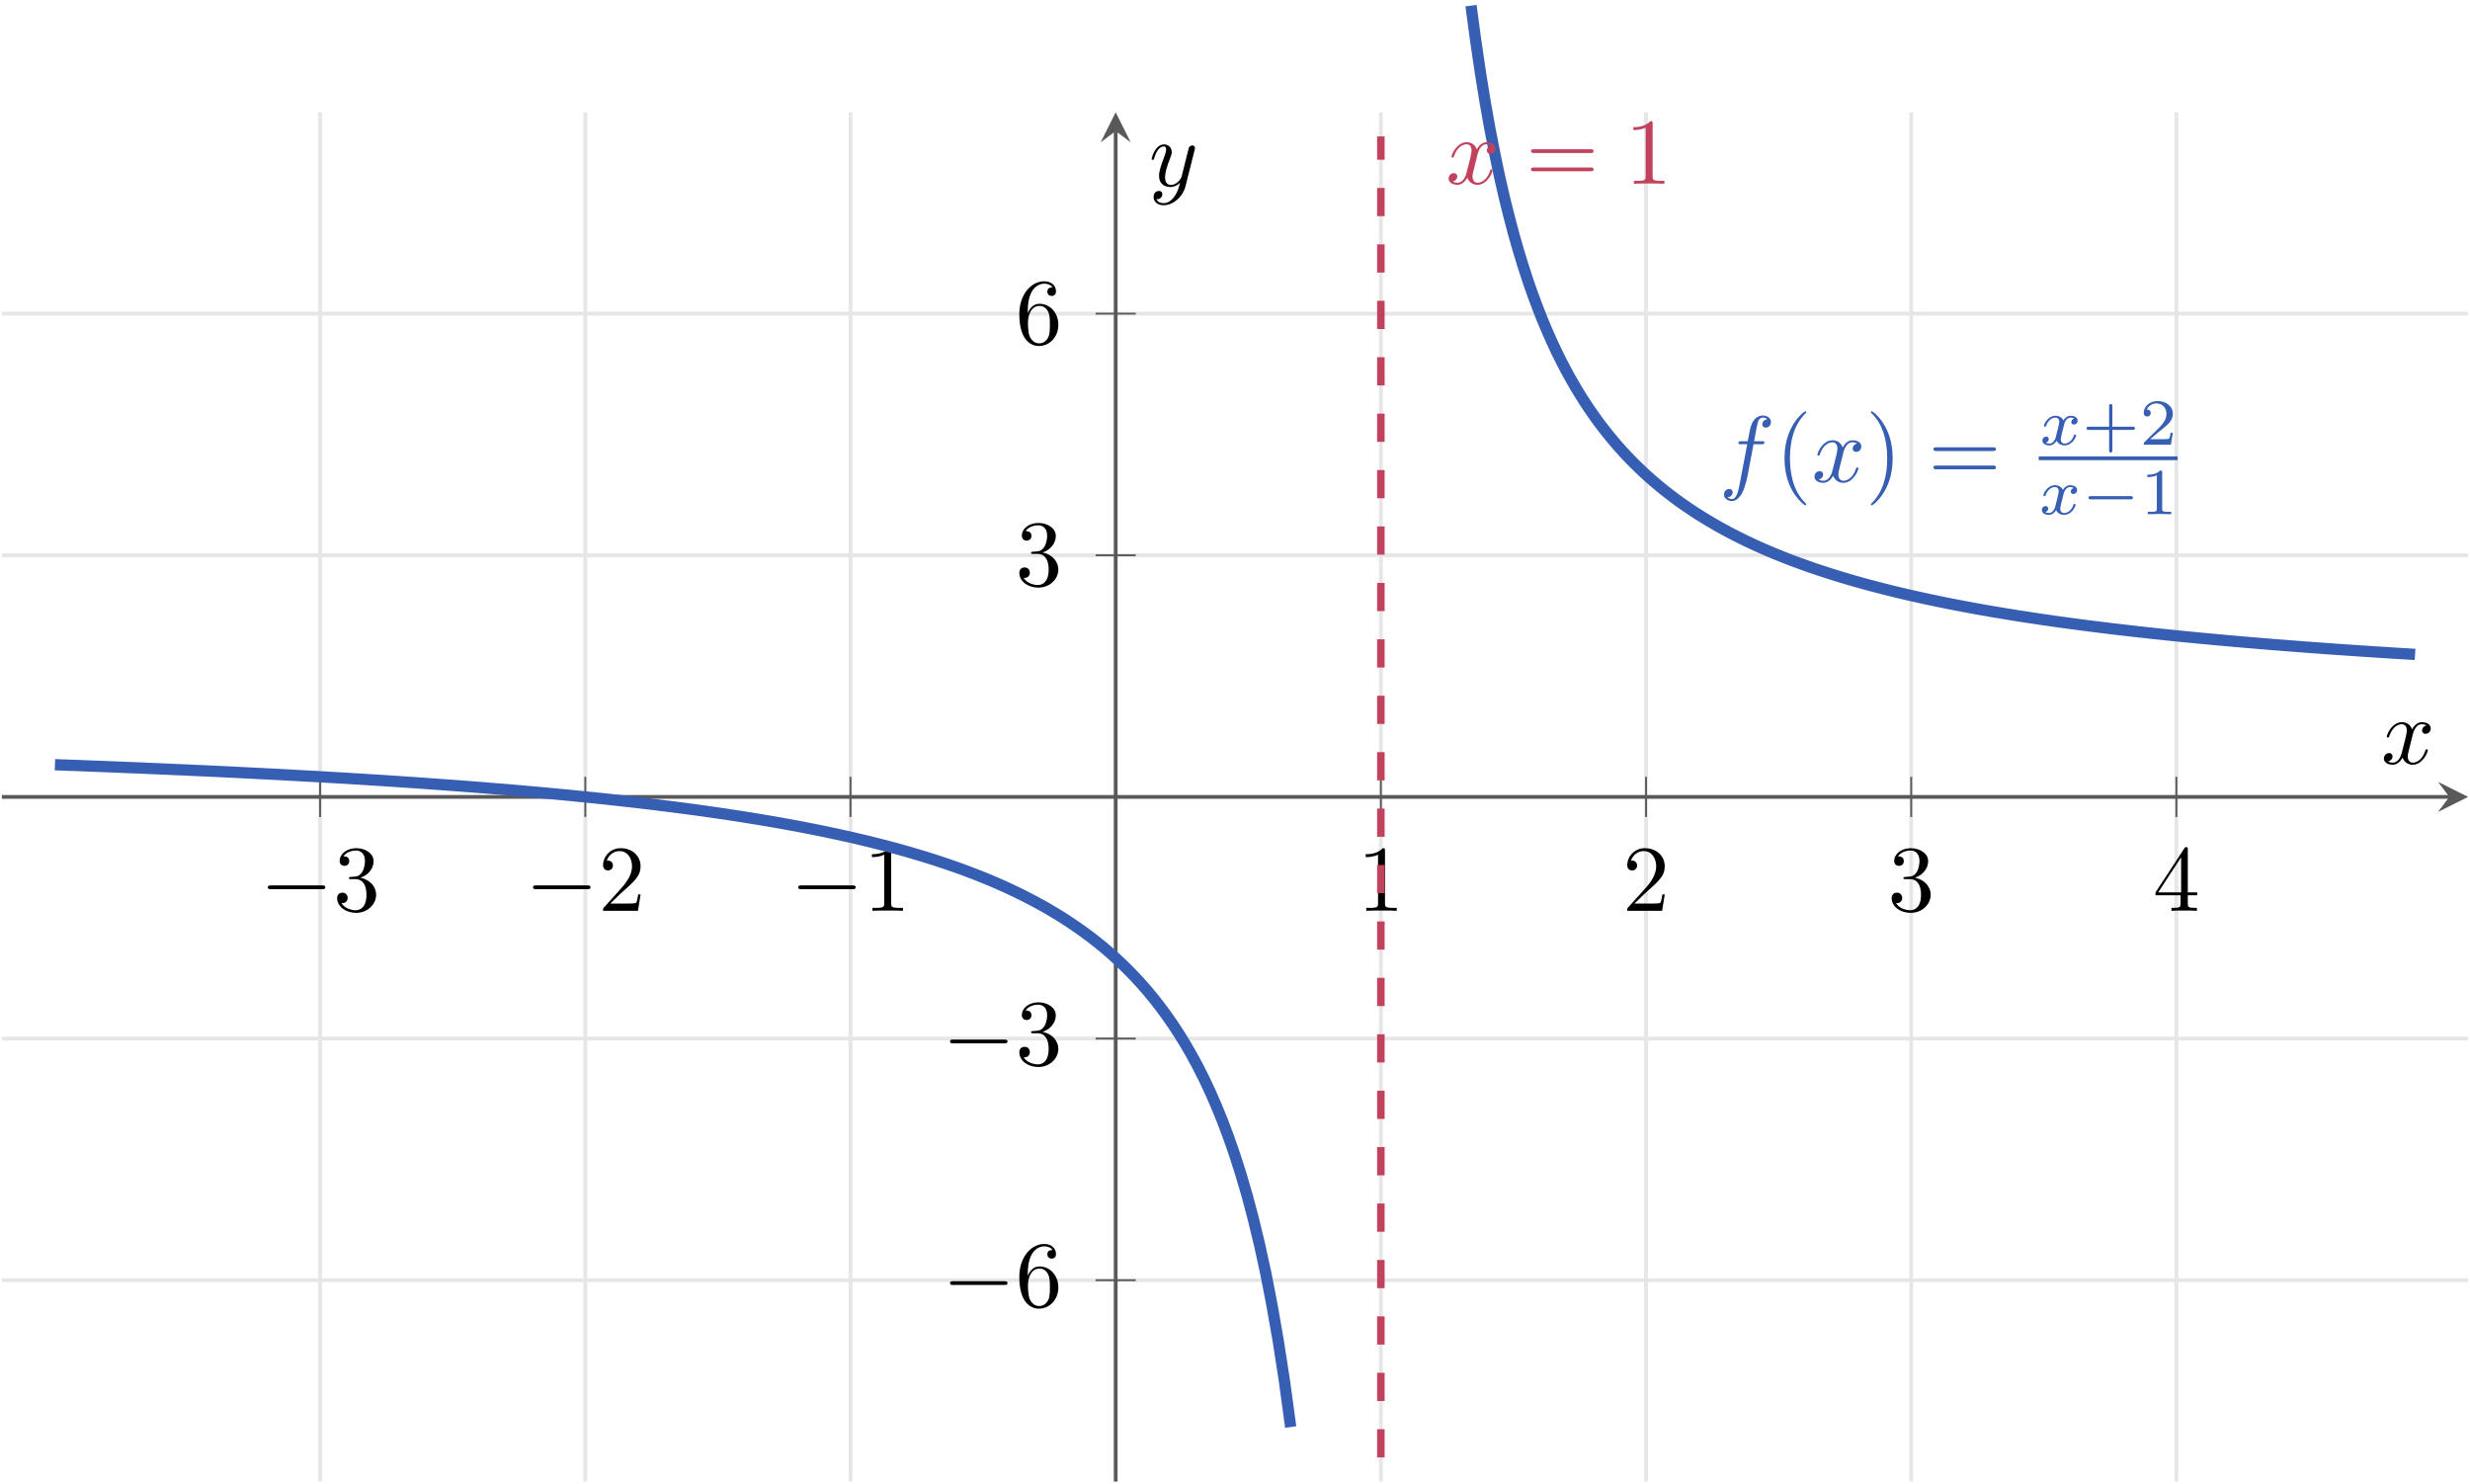
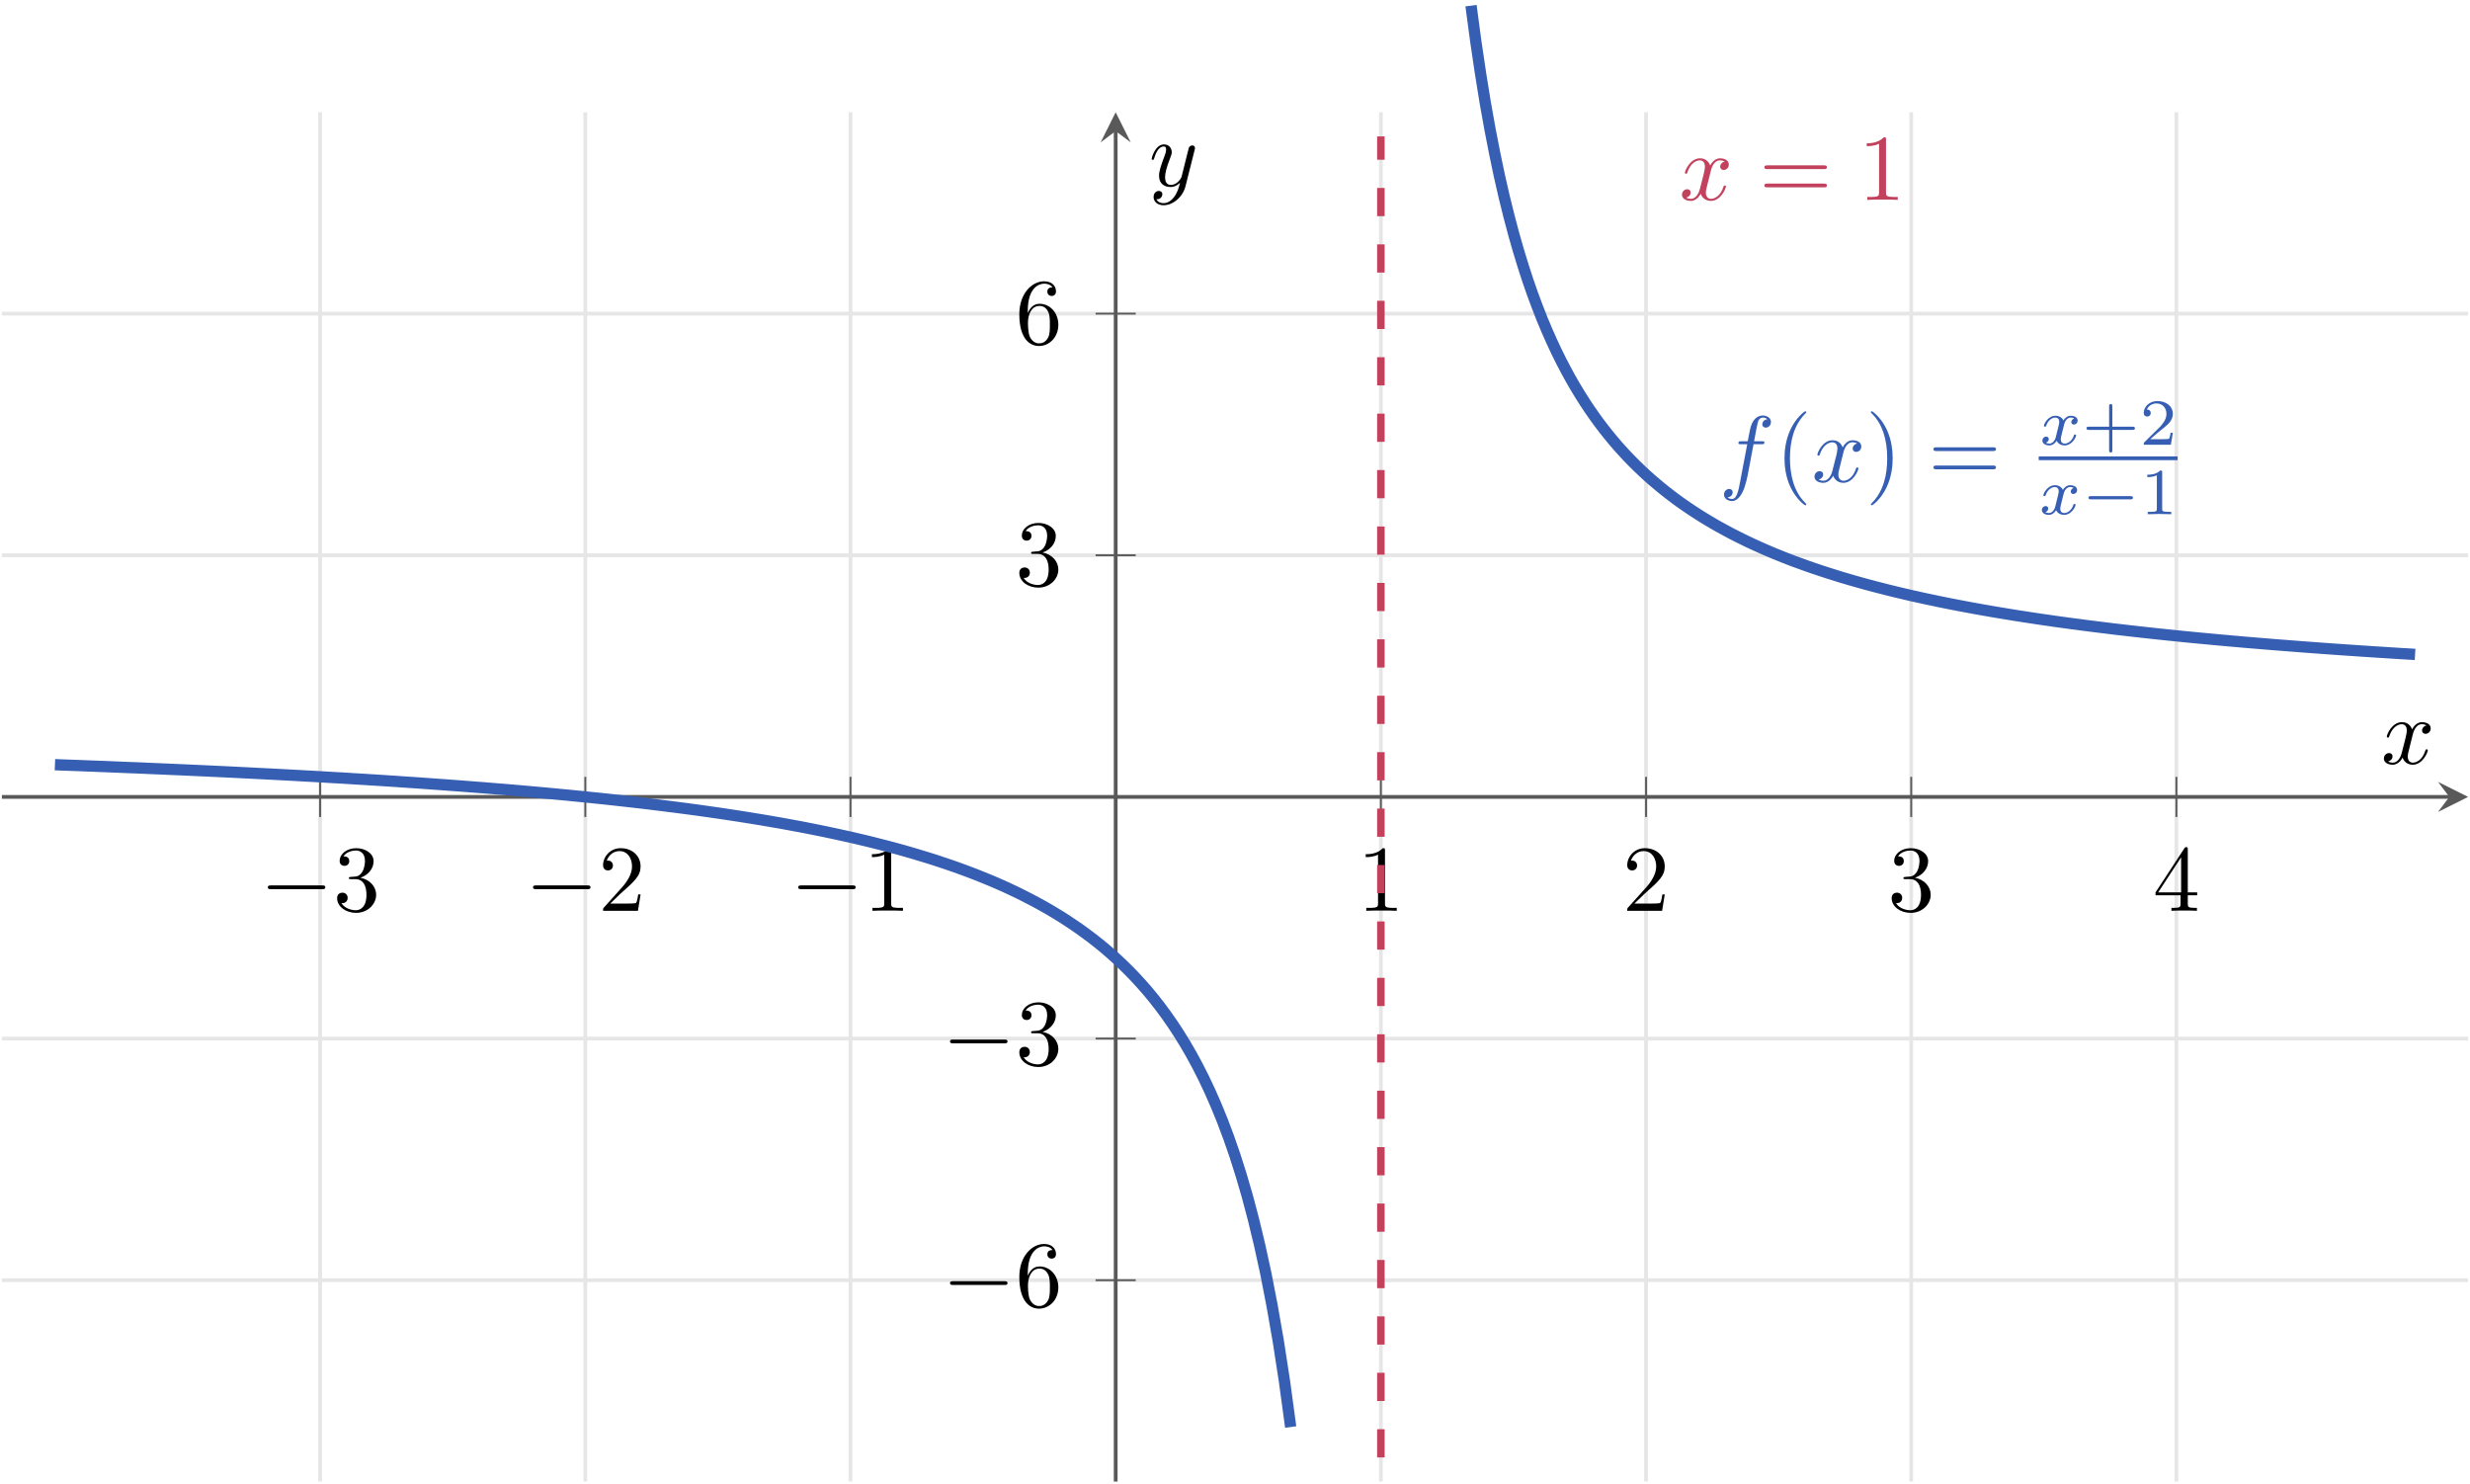
<svg xmlns="http://www.w3.org/2000/svg" xmlns:xlink="http://www.w3.org/1999/xlink" version="1.1" width="261.707pt" height="157.176pt" viewBox="-67.02 -67.02 261.707 157.176">
  <defs>
    <path id="g0-0" d="M6.565-2.291C6.735-2.291 6.914-2.291 6.914-2.491S6.735-2.69 6.565-2.69H1.176C1.006-2.69 .827-2.69 .827-2.491S1.006-2.291 1.176-2.291H6.565Z" />
    <path id="g1-0" d="M5.189-1.576C5.3-1.576 5.467-1.576 5.467-1.743C5.467-1.918 5.307-1.918 5.189-1.918H1.032C.921-1.918 .753-1.918 .753-1.75C.753-1.576 .914-1.576 1.032-1.576H5.189Z" />
    <path id="g2-102" d="M3.656-3.985H4.513C4.712-3.985 4.812-3.985 4.812-4.184C4.812-4.294 4.712-4.294 4.543-4.294H3.716L3.925-5.43C3.965-5.639 4.105-6.346 4.164-6.466C4.254-6.655 4.423-6.804 4.633-6.804C4.672-6.804 4.932-6.804 5.121-6.625C4.682-6.585 4.583-6.237 4.583-6.087C4.583-5.858 4.762-5.738 4.951-5.738C5.21-5.738 5.499-5.958 5.499-6.336C5.499-6.795 5.041-7.024 4.633-7.024C4.294-7.024 3.666-6.844 3.367-5.858C3.308-5.649 3.278-5.549 3.039-4.294H2.351C2.162-4.294 2.052-4.294 2.052-4.105C2.052-3.985 2.142-3.985 2.331-3.985H2.989L2.242-.05C2.062 .917 1.893 1.823 1.375 1.823C1.335 1.823 1.086 1.823 .897 1.644C1.355 1.614 1.445 1.255 1.445 1.106C1.445 .877 1.265 .757 1.076 .757C.817 .757 .528 .976 .528 1.355C.528 1.803 .966 2.042 1.375 2.042C1.923 2.042 2.321 1.455 2.501 1.076C2.819 .448 3.049-.757 3.059-.827L3.656-3.985Z" />
    <path id="g2-120" d="M3.328-3.009C3.387-3.268 3.616-4.184 4.314-4.184C4.364-4.184 4.603-4.184 4.812-4.055C4.533-4.005 4.334-3.756 4.334-3.517C4.334-3.357 4.443-3.168 4.712-3.168C4.932-3.168 5.25-3.347 5.25-3.746C5.25-4.264 4.663-4.403 4.324-4.403C3.746-4.403 3.397-3.875 3.278-3.646C3.029-4.304 2.491-4.403 2.202-4.403C1.166-4.403 .598-3.118 .598-2.869C.598-2.77 .697-2.77 .717-2.77C.797-2.77 .827-2.79 .847-2.879C1.186-3.935 1.843-4.184 2.182-4.184C2.371-4.184 2.72-4.095 2.72-3.517C2.72-3.208 2.55-2.54 2.182-1.146C2.022-.528 1.674-.11 1.235-.11C1.176-.11 .946-.11 .737-.239C.986-.289 1.205-.498 1.205-.777C1.205-1.046 .986-1.126 .837-1.126C.538-1.126 .289-.867 .289-.548C.289-.09 .787 .11 1.225 .11C1.883 .11 2.242-.588 2.271-.648C2.391-.279 2.75 .11 3.347 .11C4.374 .11 4.941-1.176 4.941-1.425C4.941-1.524 4.852-1.524 4.822-1.524C4.732-1.524 4.712-1.484 4.692-1.415C4.364-.349 3.686-.11 3.367-.11C2.979-.11 2.819-.428 2.819-.767C2.819-.986 2.879-1.205 2.989-1.644L3.328-3.009Z" />
    <path id="g2-121" d="M4.842-3.796C4.882-3.935 4.882-3.955 4.882-4.025C4.882-4.204 4.742-4.294 4.593-4.294C4.493-4.294 4.334-4.234 4.244-4.085C4.224-4.035 4.144-3.726 4.105-3.547C4.035-3.288 3.965-3.019 3.905-2.75L3.457-.956C3.417-.807 2.989-.11 2.331-.11C1.823-.11 1.714-.548 1.714-.917C1.714-1.375 1.883-1.993 2.222-2.869C2.381-3.278 2.421-3.387 2.421-3.587C2.421-4.035 2.102-4.403 1.604-4.403C.658-4.403 .289-2.959 .289-2.869C.289-2.77 .389-2.77 .408-2.77C.508-2.77 .518-2.79 .568-2.949C.837-3.885 1.235-4.184 1.574-4.184C1.654-4.184 1.823-4.184 1.823-3.866C1.823-3.616 1.724-3.357 1.654-3.168C1.255-2.112 1.076-1.544 1.076-1.076C1.076-.189 1.704 .11 2.291 .11C2.68 .11 3.019-.06 3.298-.339C3.168 .179 3.049 .667 2.65 1.196C2.391 1.534 2.012 1.823 1.554 1.823C1.415 1.823 .966 1.793 .797 1.405C.956 1.405 1.086 1.405 1.225 1.285C1.325 1.196 1.425 1.066 1.425 .877C1.425 .568 1.156 .528 1.056 .528C.827 .528 .498 .687 .498 1.176C.498 1.674 .936 2.042 1.554 2.042C2.58 2.042 3.606 1.136 3.885 .01L4.842-3.796Z" />
    <path id="g3-120" d="M1.736-.739C1.667-.502 1.437-.126 1.081-.126C1.06-.126 .851-.126 .704-.223C.99-.314 1.011-.565 1.011-.607C1.011-.76 .893-.865 .732-.865C.537-.865 .335-.697 .335-.439C.335-.091 .725 .07 1.067 .07C1.388 .07 1.674-.133 1.848-.425C2.015-.056 2.399 .07 2.678 .07C3.48 .07 3.905-.802 3.905-.997C3.905-1.088 3.815-1.088 3.794-1.088C3.696-1.088 3.689-1.053 3.661-.969C3.515-.488 3.096-.126 2.706-.126C2.427-.126 2.28-.314 2.28-.579C2.28-.76 2.448-1.395 2.643-2.169C2.783-2.706 3.096-2.88 3.327-2.88C3.34-2.88 3.557-2.88 3.703-2.783C3.48-2.72 3.396-2.525 3.396-2.399C3.396-2.246 3.515-2.141 3.675-2.141S4.066-2.273 4.066-2.566C4.066-2.957 3.619-3.075 3.34-3.075C2.992-3.075 2.713-2.845 2.559-2.58C2.434-2.866 2.113-3.075 1.723-3.075C.941-3.075 .495-2.218 .495-2.008C.495-1.918 .593-1.918 .614-1.918C.704-1.918 .711-1.946 .746-2.036C.921-2.58 1.36-2.88 1.702-2.88C1.932-2.88 2.12-2.755 2.12-2.42C2.12-2.28 2.036-1.932 1.974-1.695L1.736-.739Z" />
    <path id="g4-40" d="M3.298 2.391C3.298 2.361 3.298 2.341 3.128 2.172C1.883 .917 1.564-.966 1.564-2.491C1.564-4.224 1.943-5.958 3.168-7.203C3.298-7.323 3.298-7.342 3.298-7.372C3.298-7.442 3.258-7.472 3.198-7.472C3.098-7.472 2.202-6.795 1.614-5.529C1.106-4.433 .986-3.328 .986-2.491C.986-1.714 1.096-.508 1.644 .618C2.242 1.843 3.098 2.491 3.198 2.491C3.258 2.491 3.298 2.461 3.298 2.391Z" />
    <path id="g4-41" d="M2.879-2.491C2.879-3.268 2.77-4.473 2.222-5.599C1.624-6.824 .767-7.472 .667-7.472C.608-7.472 .568-7.432 .568-7.372C.568-7.342 .568-7.323 .757-7.143C1.733-6.157 2.301-4.573 2.301-2.491C2.301-.787 1.933 .966 .697 2.222C.568 2.341 .568 2.361 .568 2.391C.568 2.451 .608 2.491 .667 2.491C.767 2.491 1.664 1.813 2.252 .548C2.76-.548 2.879-1.654 2.879-2.491Z" />
    <path id="g4-49" d="M2.929-6.376C2.929-6.615 2.929-6.635 2.7-6.635C2.082-5.998 1.205-5.998 .887-5.998V-5.689C1.086-5.689 1.674-5.689 2.192-5.948V-.787C2.192-.428 2.162-.309 1.265-.309H.946V0C1.295-.03 2.162-.03 2.56-.03S3.826-.03 4.174 0V-.309H3.856C2.959-.309 2.929-.418 2.929-.787V-6.376Z" />
    <path id="g4-50" d="M1.265-.767L2.321-1.793C3.875-3.168 4.473-3.706 4.473-4.702C4.473-5.838 3.577-6.635 2.361-6.635C1.235-6.635 .498-5.719 .498-4.832C.498-4.274 .996-4.274 1.026-4.274C1.196-4.274 1.544-4.394 1.544-4.802C1.544-5.061 1.365-5.32 1.016-5.32C.936-5.32 .917-5.32 .887-5.31C1.116-5.958 1.654-6.326 2.232-6.326C3.138-6.326 3.567-5.519 3.567-4.702C3.567-3.905 3.068-3.118 2.521-2.501L.608-.369C.498-.259 .498-.239 .498 0H4.194L4.473-1.733H4.224C4.174-1.435 4.105-.996 4.005-.847C3.935-.767 3.278-.767 3.059-.767H1.265Z" />
    <path id="g4-51" d="M2.889-3.507C3.706-3.776 4.284-4.473 4.284-5.26C4.284-6.077 3.407-6.635 2.451-6.635C1.445-6.635 .687-6.037 .687-5.28C.687-4.951 .907-4.762 1.196-4.762C1.504-4.762 1.704-4.981 1.704-5.27C1.704-5.768 1.235-5.768 1.086-5.768C1.395-6.257 2.052-6.386 2.411-6.386C2.819-6.386 3.367-6.167 3.367-5.27C3.367-5.151 3.347-4.573 3.088-4.134C2.79-3.656 2.451-3.626 2.202-3.616C2.122-3.606 1.883-3.587 1.813-3.587C1.733-3.577 1.664-3.567 1.664-3.467C1.664-3.357 1.733-3.357 1.903-3.357H2.341C3.158-3.357 3.527-2.68 3.527-1.704C3.527-.349 2.839-.06 2.401-.06C1.973-.06 1.225-.229 .877-.817C1.225-.767 1.534-.986 1.534-1.365C1.534-1.724 1.265-1.923 .976-1.923C.737-1.923 .418-1.783 .418-1.345C.418-.438 1.345 .219 2.431 .219C3.646 .219 4.553-.687 4.553-1.704C4.553-2.521 3.925-3.298 2.889-3.507Z" />
    <path id="g4-52" d="M2.929-1.644V-.777C2.929-.418 2.909-.309 2.172-.309H1.963V0C2.371-.03 2.889-.03 3.308-.03S4.254-.03 4.663 0V-.309H4.453C3.716-.309 3.696-.418 3.696-.777V-1.644H4.692V-1.953H3.696V-6.486C3.696-6.685 3.696-6.745 3.537-6.745C3.447-6.745 3.417-6.745 3.337-6.625L.279-1.953V-1.644H2.929ZM2.989-1.953H.558L2.989-5.669V-1.953Z" />
    <path id="g4-54" d="M1.315-3.268V-3.507C1.315-6.027 2.55-6.386 3.059-6.386C3.298-6.386 3.716-6.326 3.935-5.988C3.786-5.988 3.387-5.988 3.387-5.539C3.387-5.23 3.626-5.081 3.846-5.081C4.005-5.081 4.304-5.171 4.304-5.559C4.304-6.157 3.866-6.635 3.039-6.635C1.763-6.635 .418-5.35 .418-3.148C.418-.488 1.574 .219 2.501 .219C3.606 .219 4.553-.717 4.553-2.032C4.553-3.298 3.666-4.254 2.56-4.254C1.883-4.254 1.514-3.746 1.315-3.268ZM2.501-.06C1.873-.06 1.574-.658 1.514-.807C1.335-1.275 1.335-2.072 1.335-2.252C1.335-3.029 1.654-4.025 2.55-4.025C2.71-4.025 3.168-4.025 3.477-3.407C3.656-3.039 3.656-2.531 3.656-2.042C3.656-1.564 3.656-1.066 3.487-.707C3.188-.11 2.73-.06 2.501-.06Z" />
    <path id="g4-61" d="M6.844-3.258C6.994-3.258 7.183-3.258 7.183-3.457S6.994-3.656 6.854-3.656H.887C.747-3.656 .558-3.656 .558-3.457S.747-3.258 .897-3.258H6.844ZM6.854-1.325C6.994-1.325 7.183-1.325 7.183-1.524S6.994-1.724 6.844-1.724H.897C.747-1.724 .558-1.724 .558-1.524S.747-1.325 .887-1.325H6.854Z" />
    <path id="g5-43" d="M3.229-1.576H5.363C5.454-1.576 5.621-1.576 5.621-1.743C5.621-1.918 5.461-1.918 5.363-1.918H3.229V-4.059C3.229-4.149 3.229-4.317 3.062-4.317C2.887-4.317 2.887-4.156 2.887-4.059V-1.918H.746C.656-1.918 .488-1.918 .488-1.75C.488-1.576 .649-1.576 .746-1.576H2.887V.565C2.887 .656 2.887 .823 3.055 .823C3.229 .823 3.229 .663 3.229 .565V-1.576Z" />
    <path id="g5-49" d="M2.336-4.435C2.336-4.624 2.322-4.631 2.127-4.631C1.681-4.191 1.046-4.184 .76-4.184V-3.933C.928-3.933 1.388-3.933 1.771-4.129V-.572C1.771-.342 1.771-.251 1.074-.251H.809V0C.934-.007 1.792-.028 2.05-.028C2.267-.028 3.145-.007 3.299 0V-.251H3.034C2.336-.251 2.336-.342 2.336-.572V-4.435Z" />
    <path id="g5-50" d="M3.522-1.269H3.285C3.264-1.116 3.194-.704 3.103-.635C3.048-.593 2.511-.593 2.413-.593H1.13C1.862-1.241 2.106-1.437 2.525-1.764C3.041-2.176 3.522-2.608 3.522-3.271C3.522-4.115 2.783-4.631 1.89-4.631C1.025-4.631 .439-4.024 .439-3.382C.439-3.027 .739-2.992 .809-2.992C.976-2.992 1.179-3.11 1.179-3.361C1.179-3.487 1.13-3.731 .767-3.731C.983-4.226 1.458-4.38 1.785-4.38C2.483-4.38 2.845-3.836 2.845-3.271C2.845-2.664 2.413-2.183 2.19-1.932L.509-.272C.439-.209 .439-.195 .439 0H3.313L3.522-1.269Z" />
  </defs>
  <g id="page1">
    <path d="M-33.102 89.957V-55.125M-5.004 89.957V-55.125M23.094 89.957V-55.125M79.29 89.957V-55.125M107.386 89.957V-55.125M135.481 89.957V-55.125M163.578 89.957V-55.125" stroke="#e6e6e6" fill="none" stroke-width=".399" stroke-miterlimit="10" />
    <path d="M-66.82 68.621H194.488M-66.82 43.02H194.488M-66.82-8.188H194.488M-66.82-33.789H194.488" stroke="#e6e6e6" fill="none" stroke-width=".399" stroke-miterlimit="10" />
    <path d="M-33.102 19.543V15.289M-5.004 19.543V15.289M23.094 19.543V15.289M79.29 19.543V15.289M107.386 19.543V15.289M135.481 19.543V15.289M163.578 19.543V15.289" stroke="#595959" fill="none" stroke-width=".199" stroke-miterlimit="10" />
    <path d="M49.062 68.621H53.316M49.062 43.02H53.316M49.062-8.188H53.316M49.062-33.789H53.316" stroke="#595959" fill="none" stroke-width=".199" stroke-miterlimit="10" />
    <path d="M-66.82 17.414H192.496" stroke="#595959" fill="none" stroke-width=".399" stroke-miterlimit="10" />
    <path d="M194.488 17.414L191.3 15.82L192.496 17.414L191.3 19.008" fill="#595959" />
    <path d="M51.191 89.957V-53.133" stroke="#595959" fill="none" stroke-width=".399" stroke-miterlimit="10" />
    <path d="M51.191-55.125L49.598-51.937L51.191-53.133L52.785-51.937" fill="#595959" />
    <g transform="matrix(1 0 0 1 27.1527 -60.276)">
      <use x="-66.62" y="89.758" xlink:href="#g0-0" />
      <use x="-58.871" y="89.758" xlink:href="#g4-51" />
    </g>
    <g transform="matrix(1 0 0 1 55.2501 -60.276)">
      <use x="-66.62" y="89.758" xlink:href="#g0-0" />
      <use x="-58.871" y="89.758" xlink:href="#g4-50" />
    </g>
    <g transform="matrix(1 0 0 1 83.3476 -60.276)">
      <use x="-66.62" y="89.758" xlink:href="#g0-0" />
      <use x="-58.871" y="89.758" xlink:href="#g4-49" />
    </g>
    <g transform="matrix(1 0 0 1 143.4168 -60.276)">
      <use x="-66.62" y="89.758" xlink:href="#g4-49" />
    </g>
    <g transform="matrix(1 0 0 1 171.5142 -60.276)">
      <use x="-66.62" y="89.758" xlink:href="#g4-50" />
    </g>
    <g transform="matrix(1 0 0 1 199.6122 -60.276)">
      <use x="-66.62" y="89.758" xlink:href="#g4-51" />
    </g>
    <g transform="matrix(1 0 0 1 227.7092 -60.276)">
      <use x="-66.62" y="89.758" xlink:href="#g4-52" />
    </g>
    <g transform="matrix(1 0 0 1 99.4343 -18.3414)">
      <use x="-66.62" y="89.758" xlink:href="#g0-0" />
      <use x="-58.871" y="89.758" xlink:href="#g4-54" />
    </g>
    <g transform="matrix(1 0 0 1 99.4343 -43.9442)">
      <use x="-66.62" y="89.758" xlink:href="#g0-0" />
      <use x="-58.871" y="89.758" xlink:href="#g4-51" />
    </g>
    <g transform="matrix(1 0 0 1 107.183 -94.73481)">
      <use x="-66.62" y="89.758" xlink:href="#g4-51" />
    </g>
    <g transform="matrix(1 0 0 1 107.183 -120.3376)">
      <use x="-66.62" y="89.758" xlink:href="#g4-54" />
    </g>
    <path d="M79.29 87.398V-52.566" stroke="#c2415d" fill="none" stroke-width=".797" stroke-miterlimit="10" stroke-dasharray="2.989 2.989" />
    <path d="M-61.199 14L-60.543 14.027L-59.883 14.051L-59.227 14.074L-58.566 14.098L-57.91 14.125L-57.254 14.149L-56.594 14.176L-55.938 14.199L-55.277 14.227L-54.621 14.254L-53.961 14.281L-53.305 14.309L-52.648 14.332L-51.988 14.359L-51.332 14.391L-50.672 14.418L-50.016 14.445L-49.355 14.473L-48.699 14.504L-48.039 14.531L-47.383 14.559L-46.727 14.59L-46.066 14.621L-45.41 14.649L-44.75 14.68L-44.094 14.711L-43.434 14.742L-42.777 14.774L-42.121 14.805L-41.461 14.84L-40.805 14.871L-40.145 14.906L-39.488 14.938L-38.828 14.973L-38.172 15.004L-37.512 15.039L-36.855 15.074L-36.199 15.109L-35.539 15.145L-34.883 15.184L-34.223 15.219L-33.566 15.254L-32.906 15.293L-32.25 15.332L-31.594 15.371L-30.934 15.406L-30.277 15.445L-29.617 15.488L-28.961 15.527L-28.301 15.566L-27.645 15.609L-26.984 15.649L-26.328 15.691L-25.672 15.734L-25.012 15.777L-24.355 15.824L-23.695 15.867L-23.039 15.91L-22.379 15.957L-21.723 16.004L-21.066 16.051L-20.406 16.098L-19.75 16.145L-19.09 16.195L-18.434 16.242L-17.773 16.293L-17.117 16.344L-16.461 16.395L-15.801 16.445L-15.145 16.5L-14.484 16.555L-13.828 16.605L-13.168 16.66L-12.512 16.719L-11.852 16.773L-11.195 16.832L-10.539 16.891L-9.879 16.949L-9.223 17.008L-8.562 17.07L-7.906 17.133L-7.246 17.195L-6.59 17.258L-5.934 17.324L-5.274 17.387L-4.617 17.457L-3.957 17.523L-3.301 17.59L-2.641 17.66L-1.984 17.734L-1.324 17.805L-.668 17.879L-.012 17.953L.648 18.027L1.305 18.105L1.965 18.184L2.621 18.266L3.281 18.348L3.938 18.43L4.594 18.512L5.254 18.598L5.91 18.684L6.57 18.773L7.226 18.863L7.887 18.957L8.543 19.051L9.203 19.145L9.859 19.242L10.516 19.344L11.176 19.442L11.832 19.547L12.492 19.652L13.148 19.758L13.809 19.867L14.465 19.98L15.121 20.094L15.781 20.207L16.438 20.328L17.098 20.449L17.754 20.57L18.414 20.699L19.07 20.828L19.73 20.961L20.387 21.094L21.043 21.234L21.703 21.375L22.359 21.52L23.02 21.664L23.676 21.817L24.336 21.973L24.992 22.129L25.648 22.293L26.309 22.461L26.965 22.629L27.625 22.805L28.281 22.984L28.941 23.168L29.598 23.359L30.254 23.555L30.914 23.754L31.57 23.957L32.23 24.168L32.887 24.387L33.547 24.609L34.203 24.836L34.864 25.074L35.52 25.317L36.175 25.567L36.836 25.828L37.492 26.094L38.153 26.367L38.809 26.652L39.468 26.945L40.124 27.25L40.782 27.562L41.441 27.891L42.097 28.227L42.758 28.574L43.414 28.934L44.075 29.309L44.73 29.699L45.391 30.102L46.047 30.523L46.703 30.961L47.364 31.414L48.02 31.891L48.679 32.383L49.336 32.898L49.996 33.438L50.653 34.004L51.309 34.594L51.968 35.215L52.624 35.863L53.285 36.547L53.941 37.266L54.602 38.02L55.258 38.82L55.917 39.66L56.575 40.555L57.23 41.496L57.891 42.504L58.547 43.566L59.206 44.703L59.864 45.918L60.523 47.215L61.179 48.609L61.836 50.105L62.496 51.723L63.153 53.469L63.812 55.363L64.469 57.43L65.129 59.684L65.785 62.16L66.442 64.891L67.102 67.914L67.757 71.285L68.418 75.062L69.075 79.324L69.734 84.176" stroke="#365fb3" fill="none" stroke-width="1.196" stroke-miterlimit="10" />
    <path d="M88.84-66.422L89.344-62.656L89.847-59.254L90.347-56.156L90.852-53.328L91.356-50.738L91.856-48.352L92.359-46.152L92.864-44.113L93.364-42.223L93.868-40.461L94.371-38.816L94.871-37.277L95.374-35.836L95.879-34.48L96.379-33.203L96.882-32.004L97.386-30.867L97.886-29.793L98.391-28.773L98.894-27.812L99.394-26.894L99.898-26.019L100.403-25.187L100.903-24.398L101.406-23.641L101.91-22.918L102.41-22.227L102.915-21.566L103.418-20.93L103.918-20.324L104.421-19.738L104.925-19.18L105.425-18.637L105.93-18.121L106.433-17.621L106.938-17.137L107.438-16.672L107.942-16.223L108.445-15.793L108.945-15.375L109.45-14.969L109.954-14.578L110.454-14.199L110.957-13.832L111.46-13.48L111.96-13.137L112.465-12.801L112.969-12.477L113.469-12.164L113.972-11.859L114.477-11.562L114.977-11.273L115.481-10.996L115.984-10.723L116.484-10.457L116.989-10.199L117.493-9.949L117.993-9.703L118.496-9.465L118.999-9.234L119.499-9.008L120.004-8.785L120.507-8.57L121.007-8.359L121.511-8.156L122.016-7.953L122.516-7.758L123.019-7.566L123.523-7.383L124.028-7.199L124.528-7.019L125.031-6.844L125.535-6.676L126.035-6.508L126.54-6.344L127.043-6.184L127.543-6.027L128.047-5.871L128.55-5.723L129.05-5.574L129.554-5.43L130.059-5.289L130.559-5.148L131.062-5.012L131.566-4.879L132.066-4.75L132.571-4.621L133.075-4.492L133.575-4.371L134.078-4.246L134.582-4.129L135.082-4.012L135.585-3.894L136.089-3.785L136.589-3.672L137.094-3.562L137.597-3.457L138.097-3.352L138.601-3.246L139.106-3.144L139.609-3.043L140.109-2.945L140.613-2.848L141.118-2.754L141.618-2.66L142.121-2.566L142.625-2.477L143.125-2.387L143.629-2.301L144.132-2.211L144.632-2.129L145.137-2.043L145.641-1.961L146.141-1.879L146.644-1.797L147.149-1.719L147.649-1.641L148.153-1.566L148.656-1.488L149.156-1.414L149.661-1.34L150.165-1.27L150.665-1.195L151.167-1.125L151.672-1.058L152.172-.988L152.675-.922L153.179-.855L153.679-.789L154.184-.723L154.688-.66L155.188-.598L155.691-.535L156.196-.473L156.7-.41L157.2-.351L157.703-.293L158.207-.234L158.707-.176L159.21-.121L159.714-.062L160.214-.008L160.719 .047L161.222 .102L161.722 .156L162.226 .207L162.731 .262L163.231 .312L163.734 .363L164.238 .414L164.738 .465L165.243 .512L165.746 .562L166.246 .609L166.75 .656L167.254 .703L167.754 .75L168.257 .797L168.762 .84L169.262 .887L169.766 .93L170.269 .973L170.769 1.02L171.274 1.062L171.778 1.102L172.281 1.145L172.781 1.188L173.286 1.227L173.79 1.27L174.29 1.309L174.792 1.348L175.297 1.387L175.797 1.426L176.3 1.465L176.804 1.504L177.304 1.543L177.809 1.578L178.312 1.617L178.812 1.652L179.316 1.692L179.821 1.727L180.321 1.762L180.825 1.797L181.328 1.832L181.828 1.867L182.332 1.899L182.835 1.934L183.335 1.969L183.839 2L184.344 2.035L184.844 2.067L185.347 2.098L185.851 2.129L186.351 2.164L186.856 2.195L187.359 2.227L187.859 2.254L188.363 2.285L188.868 2.317" stroke="#365fb3" fill="none" stroke-width="1.196" stroke-miterlimit="10" />
-     <g fill="#c2415d" transform="matrix(1 0 0 1 152.799 -137.3087)">
+     <g fill="#c2415d" transform="matrix(1 0 0 1 177.5252 -135.6019)">
      <use x="-66.62" y="89.758" xlink:href="#g2-120" />
      <use x="-58.159" y="89.758" xlink:href="#g4-61" />
      <use x="-47.643" y="89.758" xlink:href="#g4-49" />
    </g>
    <g fill="#365fb3" transform="matrix(1 0 0 1 181.7392 -105.7305)">
      <use x="-66.62" y="89.758" xlink:href="#g2-102" />
      <use x="-60.67" y="89.758" xlink:href="#g4-40" />
      <use x="-56.796" y="89.758" xlink:href="#g2-120" />
      <use x="-51.102" y="89.758" xlink:href="#g4-41" />
      <use x="-44.46" y="89.758" xlink:href="#g4-61" />
      <use x="-32.693" y="85.835" xlink:href="#g3-120" />
      <use x="-28.175" y="85.835" xlink:href="#g5-43" />
      <use x="-22.059" y="85.835" xlink:href="#g5-50" />
    </g>
    <rect x="-32.749" y="87.068" height=".398" width="14.716" transform="matrix(1 0 0 1 181.7392 -105.7305)" fill="#365fb3" />
    <g fill="#365fb3" transform="matrix(1 0 0 1 181.7392 -105.7305)">
      <use x="-32.749" y="93.193" xlink:href="#g3-120" />
      <use x="-28.231" y="93.193" xlink:href="#g1-0" />
      <use x="-22.004" y="93.193" xlink:href="#g5-49" />
    </g>
    <g transform="matrix(1 0 0 1 251.8932 -75.8619)">
      <use x="-66.62" y="89.758" xlink:href="#g2-120" />
    </g>
    <g transform="matrix(1 0 0 1 121.3298 -137.0743)">
      <use x="-66.62" y="89.758" xlink:href="#g2-121" />
    </g>
  </g>
</svg>
